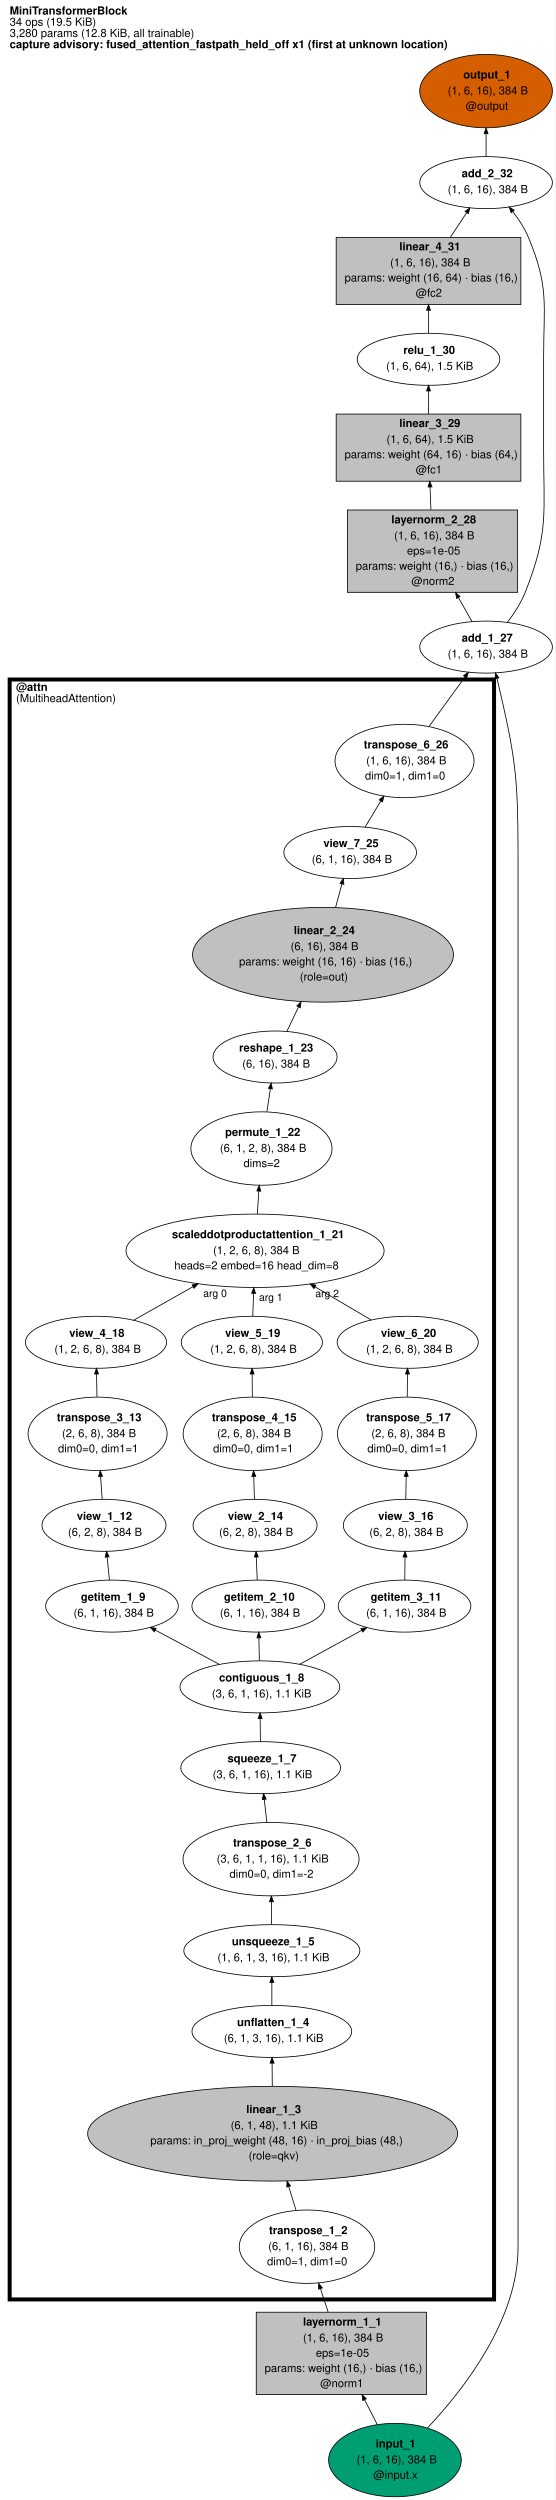
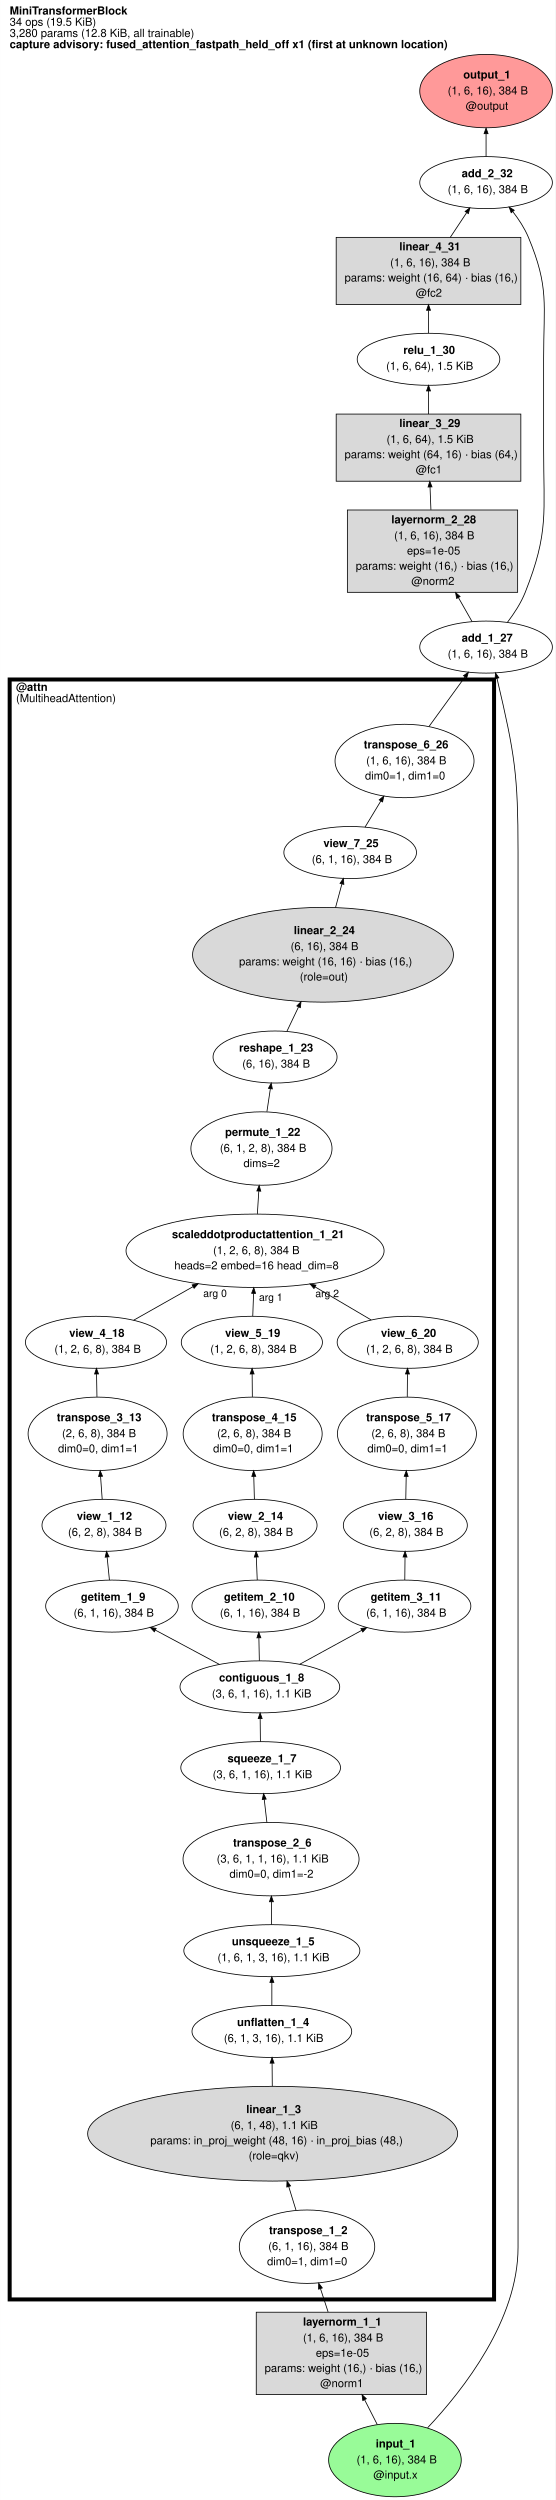
<svg xmlns="http://www.w3.org/2000/svg" width="695pt" height="3128pt" viewBox="0.00 0.00 694.73 3127.62">
  <g id="graph0" class="graph" transform="scale(1 1) rotate(0) translate(4 3123.62)">
    <polygon fill="white" stroke="transparent" points="-4,4 -4,-3123.62 690.73,-3123.62 690.73,4 -4,4" />
    <text text-anchor="start" x="8" y="-3105.42" font-family="Helvetica,sans-Serif" font-weight="bold" font-size="14.00">MiniTransformerBlock</text>
    <text text-anchor="start" x="8" y="-3091.42" font-family="Helvetica,sans-Serif" font-size="14.00">34 ops (19.5 KiB)</text>
    <text text-anchor="start" x="8" y="-3077.42" font-family="Helvetica,sans-Serif" font-size="14.00">3,280 params (12.8 KiB, all trainable)</text>
    <text text-anchor="start" x="8" y="-3063.42" font-family="Helvetica,sans-Serif" font-weight="bold" font-size="14.00">capture advisory: fused_attention_fastpath_held_off x1 (first at unknown location)</text>
    <g id="clust2" class="cluster">
      <polygon fill="white" stroke="black" stroke-width="5" points="8,-246.92 8,-2273.54 614,-2273.54 614,-246.92 8,-246.92" />
      <text text-anchor="start" x="16" y="-2259.34" font-family="Helvetica,sans-Serif" font-weight="bold" font-size="14.00">@attn</text>
      <text text-anchor="start" x="16" y="-2245.34" font-family="Helvetica,sans-Serif" font-size="14.00">(MultiheadAttention)</text>
    </g>
    <g id="node1" class="node">
-       <ellipse fill="#009e73" stroke="black" cx="490" cy="-45.96" rx="82.96" ry="45.92" />
+       <ellipse fill="#98fb98" stroke="black" cx="490" cy="-45.96" rx="82.96" ry="45.92" />
      <text text-anchor="start" x="466" y="-61.76" font-family="Helvetica,sans-Serif" font-weight="bold" font-size="14.00">input_1</text>
      <text text-anchor="start" x="442" y="-41.76" font-family="Helvetica,sans-Serif" font-size="14.00">(1, 6, 16), 384 B</text>
      <text text-anchor="start" x="463" y="-22.76" font-family="Helvetica,sans-Serif" font-size="14.00">@input.x</text>
    </g>
    <g id="node2" class="node">
-       <polygon fill="#c0c0c0" stroke="black" points="529.5,-230.92 316.5,-230.92 316.5,-127.92 529.5,-127.92 529.5,-230.92" />
+       <polygon fill="#d9d9d9" stroke="black" points="529.5,-230.92 316.5,-230.92 316.5,-127.92 529.5,-127.92 529.5,-230.92" />
      <text text-anchor="start" x="375" y="-214.22" font-family="Helvetica,sans-Serif" font-weight="bold" font-size="14.00">layernorm_1_1</text>
      <text text-anchor="start" x="375" y="-194.22" font-family="Helvetica,sans-Serif" font-size="14.00">(1, 6, 16), 384 B</text>
      <text text-anchor="start" x="391" y="-175.22" font-family="Helvetica,sans-Serif" font-size="14.00">eps=1e-05</text>
      <text text-anchor="start" x="327" y="-156.22" font-family="Helvetica,sans-Serif" font-size="14.00">params: weight (16,) · bias (16,)</text>
      <text text-anchor="start" x="396.5" y="-137.22" font-family="Helvetica,sans-Serif" font-size="14.00">@norm1</text>
    </g>
    <g id="edge1" class="edge">
      <path fill="none" stroke="black" d="M467.88,-90.37C462.83,-100.28 457.38,-110.96 452.09,-121.34" />
      <polygon fill="black" stroke="black" points="449.82,-120.41 448.82,-127.76 454.18,-122.64 449.82,-120.41" />
    </g>
    <g id="node3" class="node">
      <ellipse fill="white" stroke="black" cx="604" cy="-2314.07" rx="82.96" ry="32.55" />
      <text text-anchor="start" x="573.5" y="-2320.87" font-family="Helvetica,sans-Serif" font-weight="bold" font-size="14.00">add_1_27</text>
      <text text-anchor="start" x="556" y="-2300.87" font-family="Helvetica,sans-Serif" font-size="14.00">(1, 6, 16), 384 B</text>
    </g>
    <g id="edge2" class="edge">
      <path fill="none" stroke="black" d="M530.86,-86.38C576.49,-134.81 644,-221.71 644,-311.89 644,-311.89 644,-311.89 644,-2058.09 644,-2154.54 640.01,-2179.63 618,-2273.54 617.9,-2273.96 617.8,-2274.38 617.7,-2274.81" />
      <polygon fill="black" stroke="black" points="615.28,-2274.35 615.79,-2281.75 620.01,-2275.65 615.28,-2274.35" />
    </g>
    <g id="node4" class="node">
      <ellipse fill="white" stroke="black" cx="380" cy="-312.89" rx="84.71" ry="45.92" />
      <text text-anchor="start" x="332.5" y="-328.69" font-family="Helvetica,sans-Serif" font-weight="bold" font-size="14.00">transpose_1_2</text>
      <text text-anchor="start" x="331.5" y="-308.69" font-family="Helvetica,sans-Serif" font-size="14.00">(6, 1, 16), 384 B</text>
      <text text-anchor="start" x="330" y="-289.69" font-family="Helvetica,sans-Serif" font-size="14.00">dim0=1, dim1=0</text>
    </g>
    <g id="edge3" class="edge">
      <path fill="none" stroke="black" d="M406.38,-231.25C403.26,-240.79 399.99,-250.76 396.87,-260.32" />
      <polygon fill="black" stroke="black" points="394.47,-259.78 394.62,-267.19 399.12,-261.3 394.47,-259.78" />
    </g>
    <g id="node29" class="node">
-       <polygon fill="#c0c0c0" stroke="black" points="643.5,-2485.59 430.5,-2485.59 430.5,-2382.59 643.5,-2382.59 643.5,-2485.59" />
+       <polygon fill="#d9d9d9" stroke="black" points="643.5,-2485.59 430.5,-2485.59 430.5,-2382.59 643.5,-2382.59 643.5,-2485.59" />
      <text text-anchor="start" x="485.5" y="-2468.89" font-family="Helvetica,sans-Serif" font-weight="bold" font-size="14.00">layernorm_2_28</text>
      <text text-anchor="start" x="489" y="-2448.89" font-family="Helvetica,sans-Serif" font-size="14.00">(1, 6, 16), 384 B</text>
      <text text-anchor="start" x="505" y="-2429.89" font-family="Helvetica,sans-Serif" font-size="14.00">eps=1e-05</text>
      <text text-anchor="start" x="441" y="-2410.89" font-family="Helvetica,sans-Serif" font-size="14.00">params: weight (16,) · bias (16,)</text>
      <text text-anchor="start" x="510.5" y="-2391.89" font-family="Helvetica,sans-Serif" font-size="14.00">@norm2</text>
    </g>
    <g id="edge5" class="edge">
      <path fill="none" stroke="black" d="M586.4,-2346.08C581.2,-2355.24 575.33,-2365.57 569.5,-2375.84" />
      <polygon fill="black" stroke="black" points="567.21,-2374.91 565.88,-2382.21 571.47,-2377.33 567.21,-2374.91" />
    </g>
    <g id="node30" class="node">
      <ellipse fill="white" stroke="black" cx="604" cy="-2895.17" rx="82.96" ry="32.55" />
      <text text-anchor="start" x="573.5" y="-2901.97" font-family="Helvetica,sans-Serif" font-weight="bold" font-size="14.00">add_2_32</text>
      <text text-anchor="start" x="556" y="-2881.97" font-family="Helvetica,sans-Serif" font-size="14.00">(1, 6, 16), 384 B</text>
    </g>
    <g id="edge6" class="edge">
      <path fill="none" stroke="black" d="M630.72,-2345.07C639.19,-2356.14 647.72,-2369.26 653,-2382.59 682.72,-2457.57 676,-2481.94 676,-2562.59 676,-2562.59 676,-2562.59 676,-2675.12 676,-2742.99 683.12,-2764 657,-2826.65 652.25,-2838.03 645.04,-2849.11 637.44,-2858.89" />
      <polygon fill="black" stroke="black" points="635.42,-2857.51 632.94,-2864.5 639.24,-2860.57 635.42,-2857.51" />
    </g>
    <g id="node5" class="node">
-       <ellipse fill="#c0c0c0" stroke="black" cx="337" cy="-454.24" rx="231.45" ry="59.29" />
+       <ellipse fill="#d9d9d9" stroke="black" cx="337" cy="-454.24" rx="231.45" ry="59.29" />
      <text text-anchor="start" x="304" y="-480.04" font-family="Helvetica,sans-Serif" font-weight="bold" font-size="14.00">linear_1_3</text>
      <text text-anchor="start" x="284.5" y="-460.04" font-family="Helvetica,sans-Serif" font-size="14.00">(6, 1, 48), 1.1 KiB</text>
      <text text-anchor="start" x="184" y="-441.04" font-family="Helvetica,sans-Serif" font-size="14.00">params: in_proj_weight (48, 16) · in_proj_bias (48,)</text>
      <text text-anchor="start" x="307" y="-422.04" font-family="Helvetica,sans-Serif" font-size="14.00">(role=qkv)</text>
    </g>
    <g id="edge14" class="edge">
      <path fill="none" stroke="black" d="M366.28,-358.36C363.36,-367.81 360.22,-377.98 357.13,-388.02" />
      <polygon fill="black" stroke="black" points="354.71,-387.53 354.99,-394.94 359.4,-388.97 354.71,-387.53" />
    </g>
    <g id="node6" class="node">
      <ellipse fill="white" stroke="black" cx="336" cy="-582.17" rx="99.9" ry="32.55" />
      <text text-anchor="start" x="292.5" y="-588.97" font-family="Helvetica,sans-Serif" font-weight="bold" font-size="14.00">unflatten_1_4</text>
      <text text-anchor="start" x="276" y="-568.97" font-family="Helvetica,sans-Serif" font-size="14.00">(6, 1, 3, 16), 1.1 KiB</text>
    </g>
    <g id="edge15" class="edge">
      <path fill="none" stroke="black" d="M336.54,-513.78C336.46,-523.51 336.38,-533.39 336.31,-542.46" />
      <polygon fill="black" stroke="black" points="333.86,-542.54 336.25,-549.56 338.76,-542.57 333.86,-542.54" />
    </g>
    <g id="node7" class="node">
      <ellipse fill="white" stroke="black" cx="336" cy="-683.22" rx="110.12" ry="32.55" />
      <text text-anchor="start" x="286" y="-690.02" font-family="Helvetica,sans-Serif" font-weight="bold" font-size="14.00">unsqueeze_1_5</text>
      <text text-anchor="start" x="268" y="-670.02" font-family="Helvetica,sans-Serif" font-size="14.00">(1, 6, 1, 3, 16), 1.1 KiB</text>
    </g>
    <g id="edge16" class="edge">
      <path fill="none" stroke="black" d="M336,-614.78C336,-623.9 336,-633.95 336,-643.44" />
      <polygon fill="black" stroke="black" points="333.55,-643.57 336,-650.57 338.45,-643.57 333.55,-643.57" />
    </g>
    <g id="node8" class="node">
      <ellipse fill="white" stroke="black" cx="335" cy="-797.71" rx="110.12" ry="45.92" />
      <text text-anchor="start" x="287.5" y="-813.51" font-family="Helvetica,sans-Serif" font-weight="bold" font-size="14.00">transpose_2_6</text>
      <text text-anchor="start" x="267" y="-793.51" font-family="Helvetica,sans-Serif" font-size="14.00">(3, 6, 1, 1, 16), 1.1 KiB</text>
      <text text-anchor="start" x="283" y="-774.51" font-family="Helvetica,sans-Serif" font-size="14.00">dim0=0, dim1=-2</text>
    </g>
    <g id="edge17" class="edge">
      <path fill="none" stroke="black" d="M335.72,-715.86C335.64,-724.75 335.55,-734.66 335.46,-744.41" />
      <polygon fill="black" stroke="black" points="333.01,-744.44 335.4,-751.47 337.91,-744.49 333.01,-744.44" />
    </g>
    <g id="node9" class="node">
      <ellipse fill="white" stroke="black" cx="322" cy="-912.2" rx="99.9" ry="32.55" />
      <text text-anchor="start" x="280.5" y="-919" font-family="Helvetica,sans-Serif" font-weight="bold" font-size="14.00">squeeze_1_7</text>
      <text text-anchor="start" x="262" y="-899" font-family="Helvetica,sans-Serif" font-size="14.00">(3, 6, 1, 16), 1.1 KiB</text>
    </g>
    <g id="edge18" class="edge">
      <path fill="none" stroke="black" d="M329.79,-843.82C328.69,-853.27 327.55,-863.16 326.49,-872.36" />
      <polygon fill="black" stroke="black" points="324.03,-872.34 325.66,-879.57 328.89,-872.9 324.03,-872.34" />
    </g>
    <g id="node10" class="node">
      <ellipse fill="white" stroke="black" cx="321" cy="-1013.25" rx="99.9" ry="32.55" />
      <text text-anchor="start" x="270" y="-1020.05" font-family="Helvetica,sans-Serif" font-weight="bold" font-size="14.00">contiguous_1_8</text>
      <text text-anchor="start" x="261" y="-1000.05" font-family="Helvetica,sans-Serif" font-size="14.00">(3, 6, 1, 16), 1.1 KiB</text>
    </g>
    <g id="edge19" class="edge">
      <path fill="none" stroke="black" d="M321.68,-944.81C321.59,-953.93 321.49,-963.98 321.39,-973.47" />
      <polygon fill="black" stroke="black" points="318.94,-973.58 321.32,-980.6 323.84,-973.63 318.94,-973.58" />
    </g>
    <g id="node11" class="node">
      <ellipse fill="white" stroke="black" cx="136" cy="-1114.31" rx="82.96" ry="32.55" />
      <text text-anchor="start" x="97" y="-1121.11" font-family="Helvetica,sans-Serif" font-weight="bold" font-size="14.00">getitem_1_9</text>
      <text text-anchor="start" x="88" y="-1101.11" font-family="Helvetica,sans-Serif" font-size="14.00">(6, 1, 16), 384 B</text>
    </g>
    <g id="edge20" class="edge">
      <path fill="none" stroke="black" d="M270.45,-1041.32C245.59,-1054.63 215.62,-1070.68 190.28,-1084.25" />
      <polygon fill="black" stroke="black" points="188.96,-1082.17 183.94,-1087.64 191.27,-1086.49 188.96,-1082.17" />
    </g>
    <g id="node12" class="node">
      <ellipse fill="white" stroke="black" cx="319" cy="-1114.31" rx="82.96" ry="32.55" />
      <text text-anchor="start" x="276" y="-1121.11" font-family="Helvetica,sans-Serif" font-weight="bold" font-size="14.00">getitem_2_10</text>
      <text text-anchor="start" x="271" y="-1101.11" font-family="Helvetica,sans-Serif" font-size="14.00">(6, 1, 16), 384 B</text>
    </g>
    <g id="edge21" class="edge">
      <path fill="none" stroke="black" d="M320.36,-1045.87C320.18,-1054.98 319.97,-1065.03 319.78,-1074.53" />
      <polygon fill="black" stroke="black" points="317.33,-1074.61 319.64,-1081.65 322.23,-1074.71 317.33,-1074.61" />
    </g>
    <g id="node13" class="node">
      <ellipse fill="white" stroke="black" cx="502" cy="-1114.31" rx="82.96" ry="32.55" />
      <text text-anchor="start" x="459.5" y="-1121.11" font-family="Helvetica,sans-Serif" font-weight="bold" font-size="14.00">getitem_3_11</text>
      <text text-anchor="start" x="454" y="-1101.11" font-family="Helvetica,sans-Serif" font-size="14.00">(6, 1, 16), 384 B</text>
    </g>
    <g id="edge22" class="edge">
      <path fill="none" stroke="black" d="M370.94,-1041.58C395.05,-1054.78 424.02,-1070.63 448.57,-1084.07" />
      <polygon fill="black" stroke="black" points="447.4,-1086.22 454.72,-1087.43 449.75,-1081.92 447.4,-1086.22" />
    </g>
    <g id="node14" class="node">
      <ellipse fill="white" stroke="black" cx="126" cy="-1215.36" rx="77.56" ry="32.55" />
      <text text-anchor="start" x="92" y="-1222.16" font-family="Helvetica,sans-Serif" font-weight="bold" font-size="14.00">view_1_12</text>
      <text text-anchor="start" x="81" y="-1202.16" font-family="Helvetica,sans-Serif" font-size="14.00">(6, 2, 8), 384 B</text>
    </g>
    <g id="edge23" class="edge">
      <path fill="none" stroke="black" d="M132.81,-1146.92C131.89,-1156.04 130.87,-1166.08 129.92,-1175.58" />
      <polygon fill="black" stroke="black" points="127.46,-1175.5 129.2,-1182.71 132.34,-1175.99 127.46,-1175.5" />
    </g>
    <g id="node16" class="node">
      <ellipse fill="white" stroke="black" cx="315" cy="-1215.36" rx="77.56" ry="32.55" />
      <text text-anchor="start" x="281" y="-1222.16" font-family="Helvetica,sans-Serif" font-weight="bold" font-size="14.00">view_2_14</text>
      <text text-anchor="start" x="270" y="-1202.16" font-family="Helvetica,sans-Serif" font-size="14.00">(6, 2, 8), 384 B</text>
    </g>
    <g id="edge24" class="edge">
      <path fill="none" stroke="black" d="M317.72,-1146.92C317.36,-1156.04 316.95,-1166.08 316.57,-1175.58" />
      <polygon fill="black" stroke="black" points="314.11,-1175.62 316.28,-1182.71 319.01,-1175.81 314.11,-1175.62" />
    </g>
    <g id="node18" class="node">
      <ellipse fill="white" stroke="black" cx="503" cy="-1215.36" rx="77.56" ry="32.55" />
      <text text-anchor="start" x="469" y="-1222.16" font-family="Helvetica,sans-Serif" font-weight="bold" font-size="14.00">view_3_16</text>
      <text text-anchor="start" x="458" y="-1202.16" font-family="Helvetica,sans-Serif" font-size="14.00">(6, 2, 8), 384 B</text>
    </g>
    <g id="edge25" class="edge">
      <path fill="none" stroke="black" d="M502.32,-1146.92C502.41,-1156.04 502.51,-1166.08 502.61,-1175.58" />
      <polygon fill="black" stroke="black" points="500.16,-1175.73 502.68,-1182.71 505.06,-1175.68 500.16,-1175.73" />
    </g>
    <g id="node15" class="node">
      <ellipse fill="white" stroke="black" cx="118" cy="-1329.85" rx="86.95" ry="45.92" />
      <text text-anchor="start" x="67" y="-1345.65" font-family="Helvetica,sans-Serif" font-weight="bold" font-size="14.00">transpose_3_13</text>
      <text text-anchor="start" x="73.5" y="-1325.65" font-family="Helvetica,sans-Serif" font-size="14.00">(2, 6, 8), 384 B</text>
      <text text-anchor="start" x="68.5" y="-1306.65" font-family="Helvetica,sans-Serif" font-size="14.00">dim0=0, dim1=1</text>
    </g>
    <g id="edge26" class="edge">
      <path fill="none" stroke="black" d="M123.75,-1248C123.12,-1256.88 122.41,-1266.8 121.72,-1276.55" />
      <polygon fill="black" stroke="black" points="119.27,-1276.45 121.22,-1283.6 124.16,-1276.8 119.27,-1276.45" />
    </g>
    <g id="node20" class="node">
      <ellipse fill="white" stroke="black" cx="116" cy="-1444.34" rx="88.28" ry="32.55" />
      <text text-anchor="start" x="82.5" y="-1451.14" font-family="Helvetica,sans-Serif" font-weight="bold" font-size="14.00">view_4_18</text>
      <text text-anchor="start" x="64" y="-1431.14" font-family="Helvetica,sans-Serif" font-size="14.00">(1, 2, 6, 8), 384 B</text>
    </g>
    <g id="edge27" class="edge">
      <path fill="none" stroke="black" d="M117.2,-1375.96C117.03,-1385.41 116.85,-1395.3 116.69,-1404.5" />
      <polygon fill="black" stroke="black" points="114.24,-1404.67 116.56,-1411.71 119.14,-1404.75 114.24,-1404.67" />
    </g>
    <g id="node17" class="node">
      <ellipse fill="white" stroke="black" cx="312" cy="-1329.85" rx="86.95" ry="45.92" />
      <text text-anchor="start" x="261" y="-1345.65" font-family="Helvetica,sans-Serif" font-weight="bold" font-size="14.00">transpose_4_15</text>
      <text text-anchor="start" x="267.5" y="-1325.65" font-family="Helvetica,sans-Serif" font-size="14.00">(2, 6, 8), 384 B</text>
      <text text-anchor="start" x="262.5" y="-1306.65" font-family="Helvetica,sans-Serif" font-size="14.00">dim0=0, dim1=1</text>
    </g>
    <g id="edge28" class="edge">
      <path fill="none" stroke="black" d="M314.16,-1248C313.92,-1256.88 313.65,-1266.8 313.39,-1276.55" />
      <polygon fill="black" stroke="black" points="310.94,-1276.54 313.21,-1283.6 315.84,-1276.67 310.94,-1276.54" />
    </g>
    <g id="node21" class="node">
      <ellipse fill="white" stroke="black" cx="311" cy="-1444.34" rx="88.28" ry="32.55" />
      <text text-anchor="start" x="277.5" y="-1451.14" font-family="Helvetica,sans-Serif" font-weight="bold" font-size="14.00">view_5_19</text>
      <text text-anchor="start" x="259" y="-1431.14" font-family="Helvetica,sans-Serif" font-size="14.00">(1, 2, 6, 8), 384 B</text>
    </g>
    <g id="edge29" class="edge">
      <path fill="none" stroke="black" d="M311.6,-1375.96C311.51,-1385.41 311.43,-1395.3 311.35,-1404.5" />
      <polygon fill="black" stroke="black" points="308.89,-1404.69 311.28,-1411.71 313.79,-1404.73 308.89,-1404.69" />
    </g>
    <g id="node19" class="node">
      <ellipse fill="white" stroke="black" cx="505" cy="-1329.85" rx="86.95" ry="45.92" />
      <text text-anchor="start" x="454" y="-1345.65" font-family="Helvetica,sans-Serif" font-weight="bold" font-size="14.00">transpose_5_17</text>
      <text text-anchor="start" x="460.5" y="-1325.65" font-family="Helvetica,sans-Serif" font-size="14.00">(2, 6, 8), 384 B</text>
      <text text-anchor="start" x="455.5" y="-1306.65" font-family="Helvetica,sans-Serif" font-size="14.00">dim0=0, dim1=1</text>
    </g>
    <g id="edge30" class="edge">
      <path fill="none" stroke="black" d="M503.56,-1248C503.72,-1256.88 503.9,-1266.8 504.07,-1276.55" />
      <polygon fill="black" stroke="black" points="501.62,-1276.65 504.2,-1283.6 506.52,-1276.56 501.62,-1276.65" />
    </g>
    <g id="node22" class="node">
      <ellipse fill="white" stroke="black" cx="506" cy="-1444.34" rx="88.28" ry="32.55" />
      <text text-anchor="start" x="472.5" y="-1451.14" font-family="Helvetica,sans-Serif" font-weight="bold" font-size="14.00">view_6_20</text>
      <text text-anchor="start" x="454" y="-1431.14" font-family="Helvetica,sans-Serif" font-size="14.00">(1, 2, 6, 8), 384 B</text>
    </g>
    <g id="edge31" class="edge">
      <path fill="none" stroke="black" d="M505.4,-1375.96C505.49,-1385.41 505.57,-1395.3 505.65,-1404.5" />
      <polygon fill="black" stroke="black" points="503.21,-1404.73 505.72,-1411.71 508.11,-1404.69 503.21,-1404.73" />
    </g>
    <g id="node23" class="node">
      <ellipse fill="white" stroke="black" cx="315" cy="-1558.83" rx="161.44" ry="45.92" />
      <text text-anchor="start" x="211" y="-1574.63" font-family="Helvetica,sans-Serif" font-weight="bold" font-size="14.00">scaleddotproductattention_1_21</text>
      <text text-anchor="start" x="262.5" y="-1554.63" font-family="Helvetica,sans-Serif" font-size="14.00">(1, 2, 6, 8), 384 B</text>
      <text text-anchor="start" x="214" y="-1535.63" font-family="Helvetica,sans-Serif" font-size="14.00">heads=2 embed=16 head_dim=8</text>
    </g>
    <g id="edge32" class="edge">
      <path fill="none" stroke="black" d="M163.16,-1472C185.31,-1484.52 212.29,-1499.77 237.33,-1513.92" />
      <polygon fill="black" stroke="black" points="236.35,-1516.18 243.65,-1517.49 238.76,-1511.92 236.35,-1516.18" />
      <text text-anchor="start" x="250.15" y="-1501.09" font-family="Helvetica,sans-Serif" font-size="13.00">arg 0</text>
    </g>
    <g id="edge33" class="edge">
      <path fill="none" stroke="black" d="M312.12,-1476.97C312.44,-1485.86 312.79,-1495.77 313.14,-1505.53" />
      <polygon fill="black" stroke="black" points="310.69,-1505.67 313.39,-1512.58 315.59,-1505.5 310.69,-1505.67" />
      <text text-anchor="start" x="319.89" y="-1496.18" font-family="Helvetica,sans-Serif" font-size="13.00">arg 1</text>
    </g>
    <g id="edge34" class="edge">
      <path fill="none" stroke="black" d="M460.25,-1472.28C439.28,-1484.63 413.87,-1499.6 390.2,-1513.54" />
      <polygon fill="black" stroke="black" points="388.69,-1511.59 383.9,-1517.25 391.18,-1515.81 388.69,-1511.59" />
      <text text-anchor="start" x="390.4" y="-1500.85" font-family="Helvetica,sans-Serif" font-size="13.00">arg 2</text>
    </g>
    <g id="node24" class="node">
      <ellipse fill="white" stroke="black" cx="323" cy="-1686.75" rx="88.28" ry="45.92" />
      <text text-anchor="start" x="277.5" y="-1702.55" font-family="Helvetica,sans-Serif" font-weight="bold" font-size="14.00">permute_1_22</text>
      <text text-anchor="start" x="271" y="-1682.55" font-family="Helvetica,sans-Serif" font-size="14.00">(6, 1, 2, 8), 384 B</text>
      <text text-anchor="start" x="300.5" y="-1663.55" font-family="Helvetica,sans-Serif" font-size="14.00">dims=2</text>
    </g>
    <g id="edge35" class="edge">
      <path fill="none" stroke="black" d="M317.87,-1604.93C318.45,-1614.16 319.07,-1623.94 319.67,-1633.39" />
      <polygon fill="black" stroke="black" points="317.24,-1633.71 320.13,-1640.54 322.13,-1633.4 317.24,-1633.71" />
    </g>
    <g id="node25" class="node">
      <ellipse fill="white" stroke="black" cx="340" cy="-1801.24" rx="77.56" ry="32.55" />
      <text text-anchor="start" x="295" y="-1808.04" font-family="Helvetica,sans-Serif" font-weight="bold" font-size="14.00">reshape_1_23</text>
      <text text-anchor="start" x="299" y="-1788.04" font-family="Helvetica,sans-Serif" font-size="14.00">(6, 16), 384 B</text>
    </g>
    <g id="edge36" class="edge">
      <path fill="none" stroke="black" d="M329.82,-1732.86C331.26,-1742.4 332.77,-1752.4 334.17,-1761.68" />
      <polygon fill="black" stroke="black" points="331.75,-1762.06 335.22,-1768.61 336.6,-1761.32 331.75,-1762.06" />
    </g>
    <g id="node26" class="node">
-       <ellipse fill="#c0c0c0" stroke="black" cx="400" cy="-1929.16" rx="163.18" ry="59.29" />
+       <ellipse fill="#d9d9d9" stroke="black" cx="400" cy="-1929.16" rx="163.18" ry="59.29" />
      <text text-anchor="start" x="363.5" y="-1954.96" font-family="Helvetica,sans-Serif" font-weight="bold" font-size="14.00">linear_2_24</text>
      <text text-anchor="start" x="359.5" y="-1934.96" font-family="Helvetica,sans-Serif" font-size="14.00">(6, 16), 384 B</text>
      <text text-anchor="start" x="295" y="-1915.96" font-family="Helvetica,sans-Serif" font-size="14.00">params: weight (16, 16) · bias (16,)</text>
      <text text-anchor="start" x="371" y="-1896.96" font-family="Helvetica,sans-Serif" font-size="14.00">(role=out)</text>
    </g>
    <g id="edge37" class="edge">
      <path fill="none" stroke="black" d="M354.83,-1833.37C359.26,-1842.66 364.28,-1853.2 369.33,-1863.79" />
      <polygon fill="black" stroke="black" points="367.25,-1865.12 372.47,-1870.39 371.67,-1863.02 367.25,-1865.12" />
    </g>
    <g id="node27" class="node">
      <ellipse fill="white" stroke="black" cx="434" cy="-2057.09" rx="82.96" ry="32.55" />
      <text text-anchor="start" x="400.5" y="-2063.89" font-family="Helvetica,sans-Serif" font-weight="bold" font-size="14.00">view_7_25</text>
      <text text-anchor="start" x="386" y="-2043.89" font-family="Helvetica,sans-Serif" font-size="14.00">(6, 1, 16), 384 B</text>
    </g>
    <g id="edge38" class="edge">
      <path fill="none" stroke="black" d="M415.71,-1988.33C418.4,-1998.3 421.13,-2008.42 423.63,-2017.7" />
      <polygon fill="black" stroke="black" points="421.31,-2018.49 425.5,-2024.61 426.04,-2017.22 421.31,-2018.49" />
    </g>
    <g id="node28" class="node">
      <ellipse fill="white" stroke="black" cx="502" cy="-2171.58" rx="86.95" ry="45.92" />
      <text text-anchor="start" x="451" y="-2187.38" font-family="Helvetica,sans-Serif" font-weight="bold" font-size="14.00">transpose_6_26</text>
      <text text-anchor="start" x="454" y="-2167.38" font-family="Helvetica,sans-Serif" font-size="14.00">(1, 6, 16), 384 B</text>
      <text text-anchor="start" x="452.5" y="-2148.38" font-family="Helvetica,sans-Serif" font-size="14.00">dim0=1, dim1=0</text>
    </g>
    <g id="edge39" class="edge">
      <path fill="none" stroke="black" d="M452.58,-2088.83C458.69,-2098.93 465.63,-2110.42 472.35,-2121.53" />
      <polygon fill="black" stroke="black" points="470.33,-2122.93 476.05,-2127.65 474.52,-2120.39 470.33,-2122.93" />
    </g>
    <g id="edge4" class="edge">
      <path fill="none" stroke="black" d="M532.6,-2214.73C546.96,-2234.51 563.9,-2257.84 577.68,-2276.81" />
      <polygon fill="black" stroke="black" points="575.75,-2278.33 581.85,-2282.55 579.72,-2275.45 575.75,-2278.33" />
    </g>
    <g id="node31" class="node">
-       <polygon fill="#c0c0c0" stroke="black" points="647.5,-2605.59 416.5,-2605.59 416.5,-2521.59 647.5,-2521.59 647.5,-2605.59" />
+       <polygon fill="#d9d9d9" stroke="black" points="647.5,-2605.59 416.5,-2605.59 416.5,-2521.59 647.5,-2521.59 647.5,-2605.59" />
      <text text-anchor="start" x="495.5" y="-2589.39" font-family="Helvetica,sans-Serif" font-weight="bold" font-size="14.00">linear_3_29</text>
      <text text-anchor="start" x="479.5" y="-2569.39" font-family="Helvetica,sans-Serif" font-size="14.00">(1, 6, 64), 1.5 KiB</text>
      <text text-anchor="start" x="427" y="-2550.39" font-family="Helvetica,sans-Serif" font-size="14.00">params: weight (64, 16) · bias (64,)</text>
      <text text-anchor="start" x="516" y="-2531.39" font-family="Helvetica,sans-Serif" font-size="14.00">@fc1</text>
    </g>
    <g id="edge7" class="edge">
      <path fill="none" stroke="black" d="M535.01,-2485.85C534.64,-2495.26 534.26,-2505.06 533.89,-2514.39" />
      <polygon fill="black" stroke="black" points="531.44,-2514.33 533.61,-2521.42 536.34,-2514.52 531.44,-2514.33" />
    </g>
    <g id="node34" class="node">
-       <ellipse fill="#d55e00" stroke="black" cx="604" cy="-3009.66" rx="82.96" ry="45.92" />
+       <ellipse fill="#ff9999" stroke="black" cx="604" cy="-3009.66" rx="82.96" ry="45.92" />
      <text text-anchor="start" x="575.5" y="-3025.46" font-family="Helvetica,sans-Serif" font-weight="bold" font-size="14.00">output_1</text>
      <text text-anchor="start" x="556" y="-3005.46" font-family="Helvetica,sans-Serif" font-size="14.00">(1, 6, 16), 384 B</text>
      <text text-anchor="start" x="578.5" y="-2986.46" font-family="Helvetica,sans-Serif" font-size="14.00">@output</text>
    </g>
    <g id="edge11" class="edge">
      <path fill="none" stroke="black" d="M604,-2927.81C604,-2936.7 604,-2946.61 604,-2956.36" />
      <polygon fill="black" stroke="black" points="601.55,-2956.42 604,-2963.42 606.45,-2956.42 601.55,-2956.42" />
    </g>
    <g id="node32" class="node">
      <ellipse fill="white" stroke="black" cx="532" cy="-2674.12" rx="89.19" ry="32.55" />
      <text text-anchor="start" x="500.5" y="-2680.92" font-family="Helvetica,sans-Serif" font-weight="bold" font-size="14.00">relu_1_30</text>
      <text text-anchor="start" x="479" y="-2660.92" font-family="Helvetica,sans-Serif" font-size="14.00">(1, 6, 64), 1.5 KiB</text>
    </g>
    <g id="edge8" class="edge">
      <path fill="none" stroke="black" d="M532,-2605.62C532,-2615.09 532,-2625.14 532,-2634.5" />
      <polygon fill="black" stroke="black" points="529.55,-2634.51 532,-2641.51 534.45,-2634.51 529.55,-2634.51" />
    </g>
    <g id="node33" class="node">
-       <polygon fill="#c0c0c0" stroke="black" points="647.5,-2826.65 416.5,-2826.65 416.5,-2742.65 647.5,-2742.65 647.5,-2826.65" />
+       <polygon fill="#d9d9d9" stroke="black" points="647.5,-2826.65 416.5,-2826.65 416.5,-2742.65 647.5,-2742.65 647.5,-2826.65" />
      <text text-anchor="start" x="495.5" y="-2810.45" font-family="Helvetica,sans-Serif" font-weight="bold" font-size="14.00">linear_4_31</text>
      <text text-anchor="start" x="484" y="-2790.45" font-family="Helvetica,sans-Serif" font-size="14.00">(1, 6, 16), 384 B</text>
      <text text-anchor="start" x="427" y="-2771.45" font-family="Helvetica,sans-Serif" font-size="14.00">params: weight (16, 64) · bias (16,)</text>
      <text text-anchor="start" x="516" y="-2752.45" font-family="Helvetica,sans-Serif" font-size="14.00">@fc2</text>
    </g>
    <g id="edge9" class="edge">
      <path fill="none" stroke="black" d="M532,-2706.8C532,-2715.68 532,-2725.53 532,-2735.14" />
      <polygon fill="black" stroke="black" points="529.55,-2735.43 532,-2742.43 534.45,-2735.43 529.55,-2735.43" />
    </g>
    <g id="edge10" class="edge">
      <path fill="none" stroke="black" d="M559.22,-2826.68C565.95,-2836.82 573.11,-2847.61 579.69,-2857.53" />
      <polygon fill="black" stroke="black" points="577.79,-2859.1 583.7,-2863.58 581.87,-2856.39 577.79,-2859.1" />
    </g>
  </g>
</svg>
